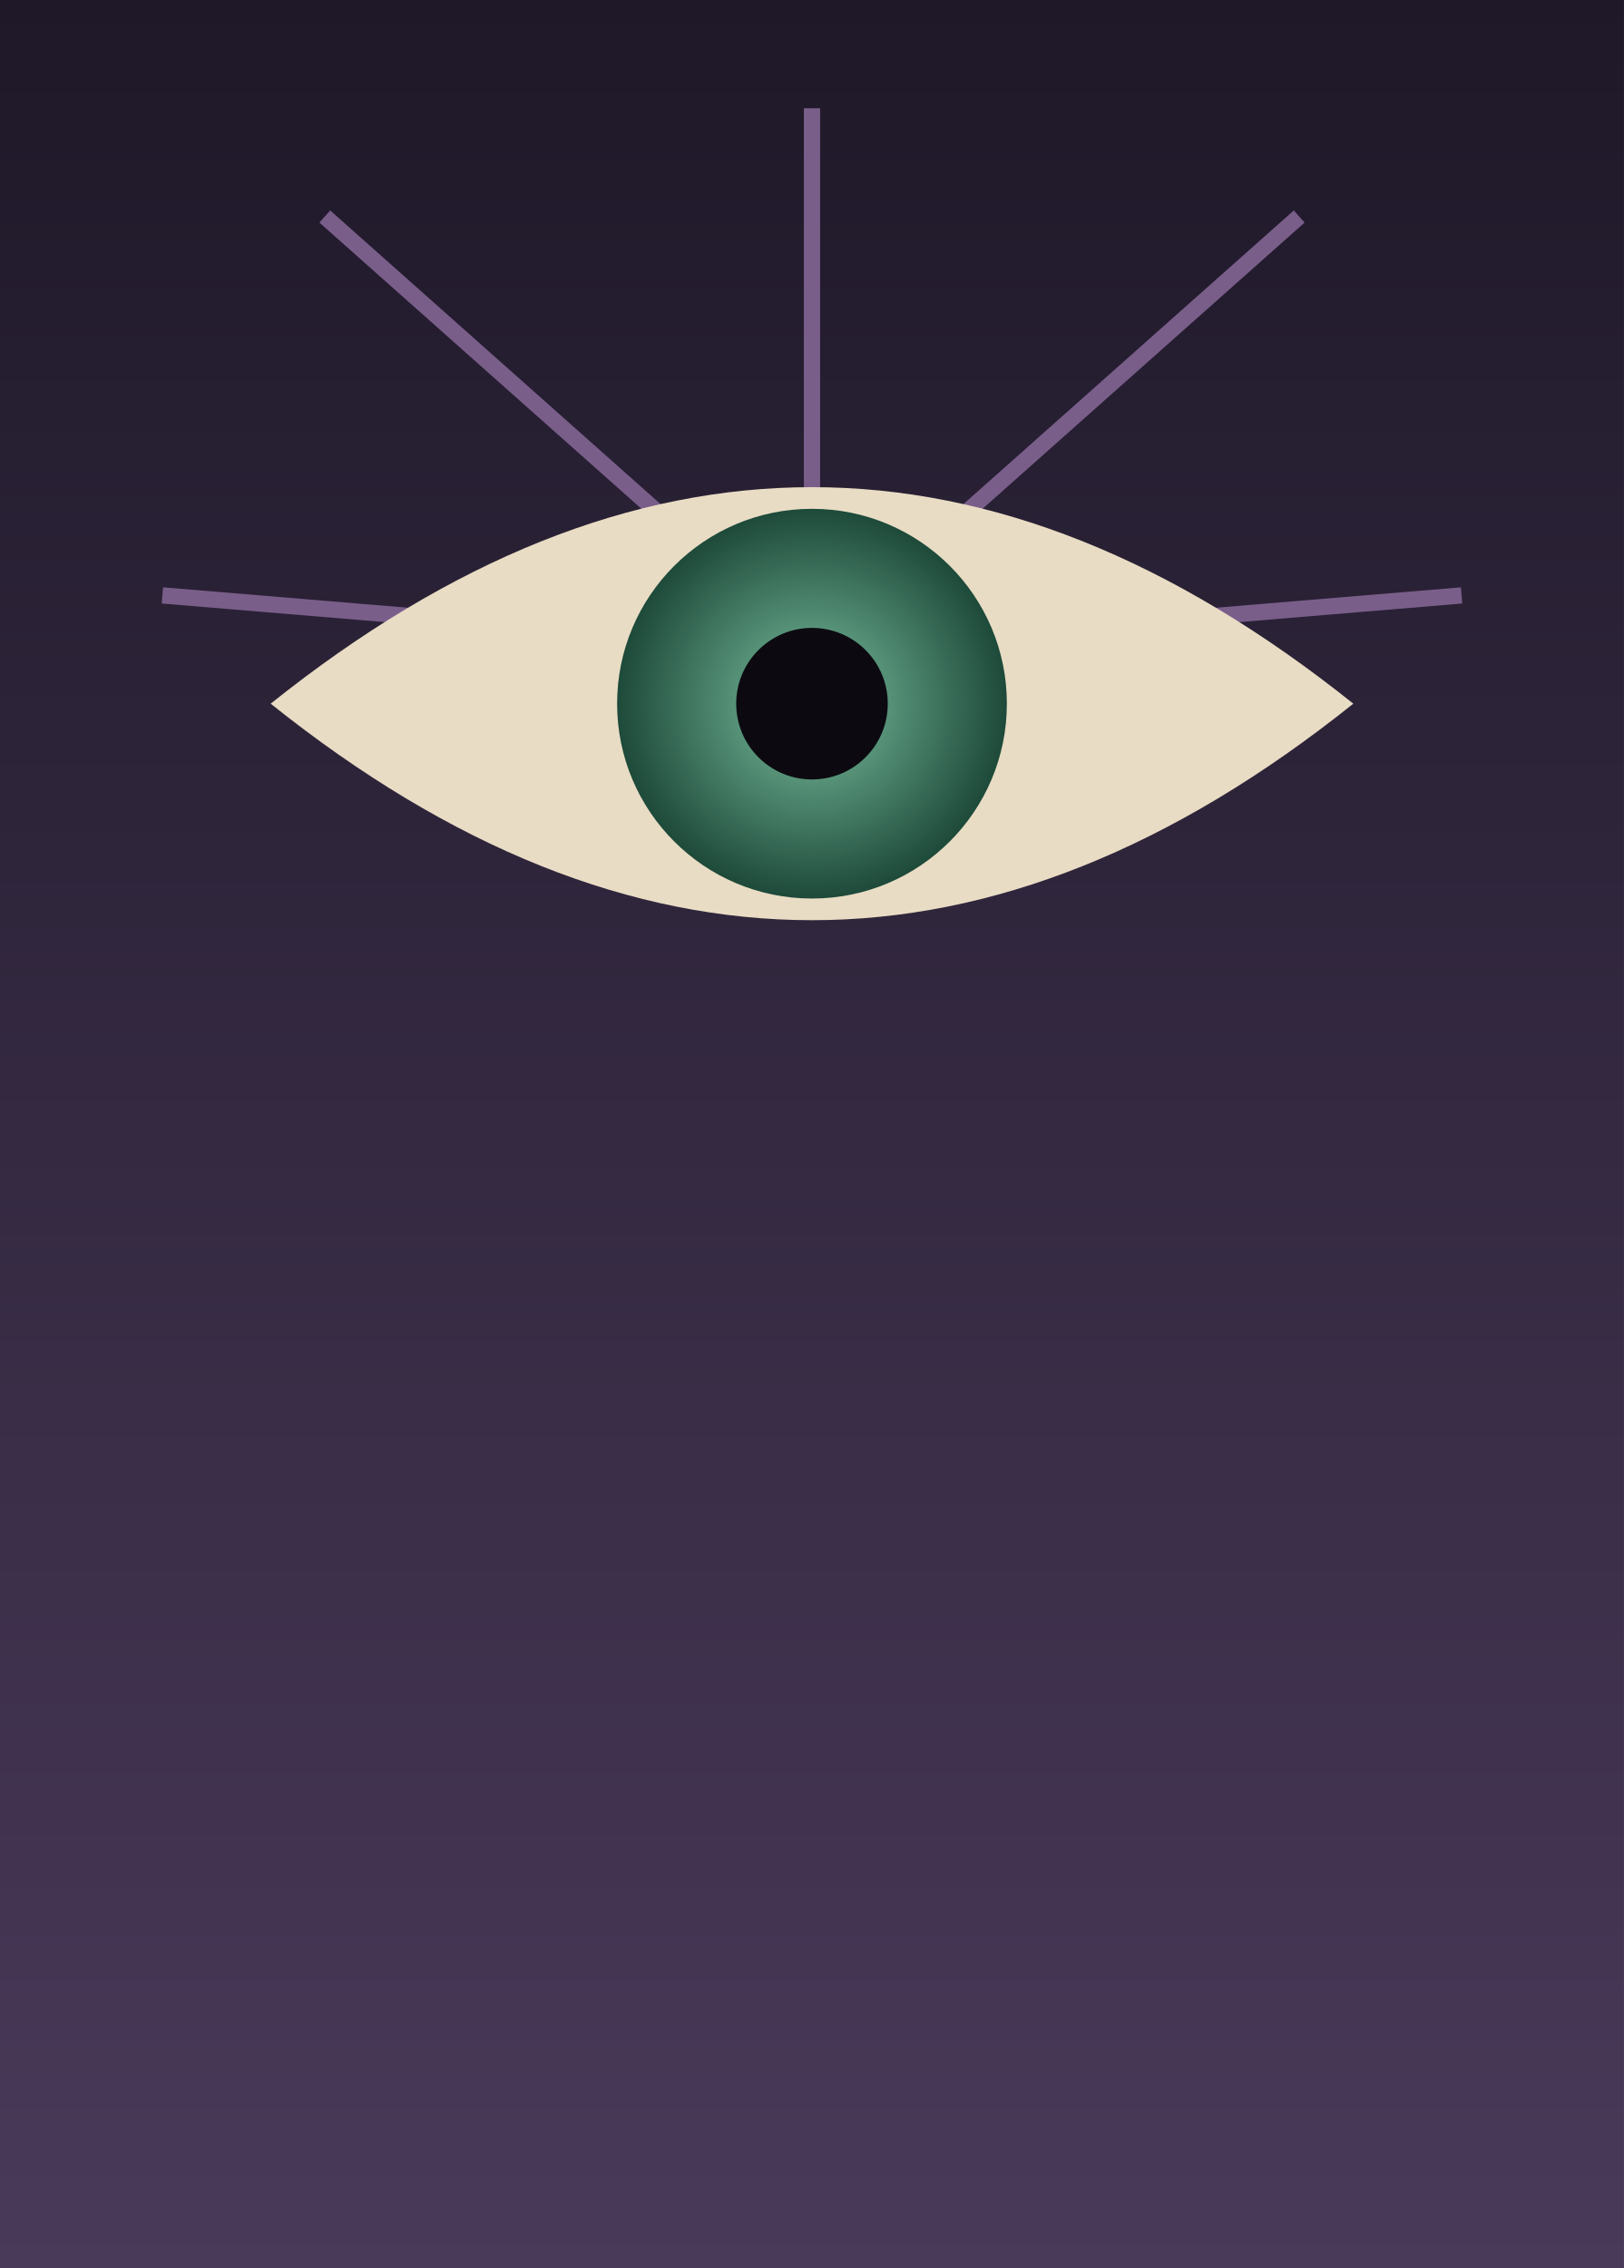
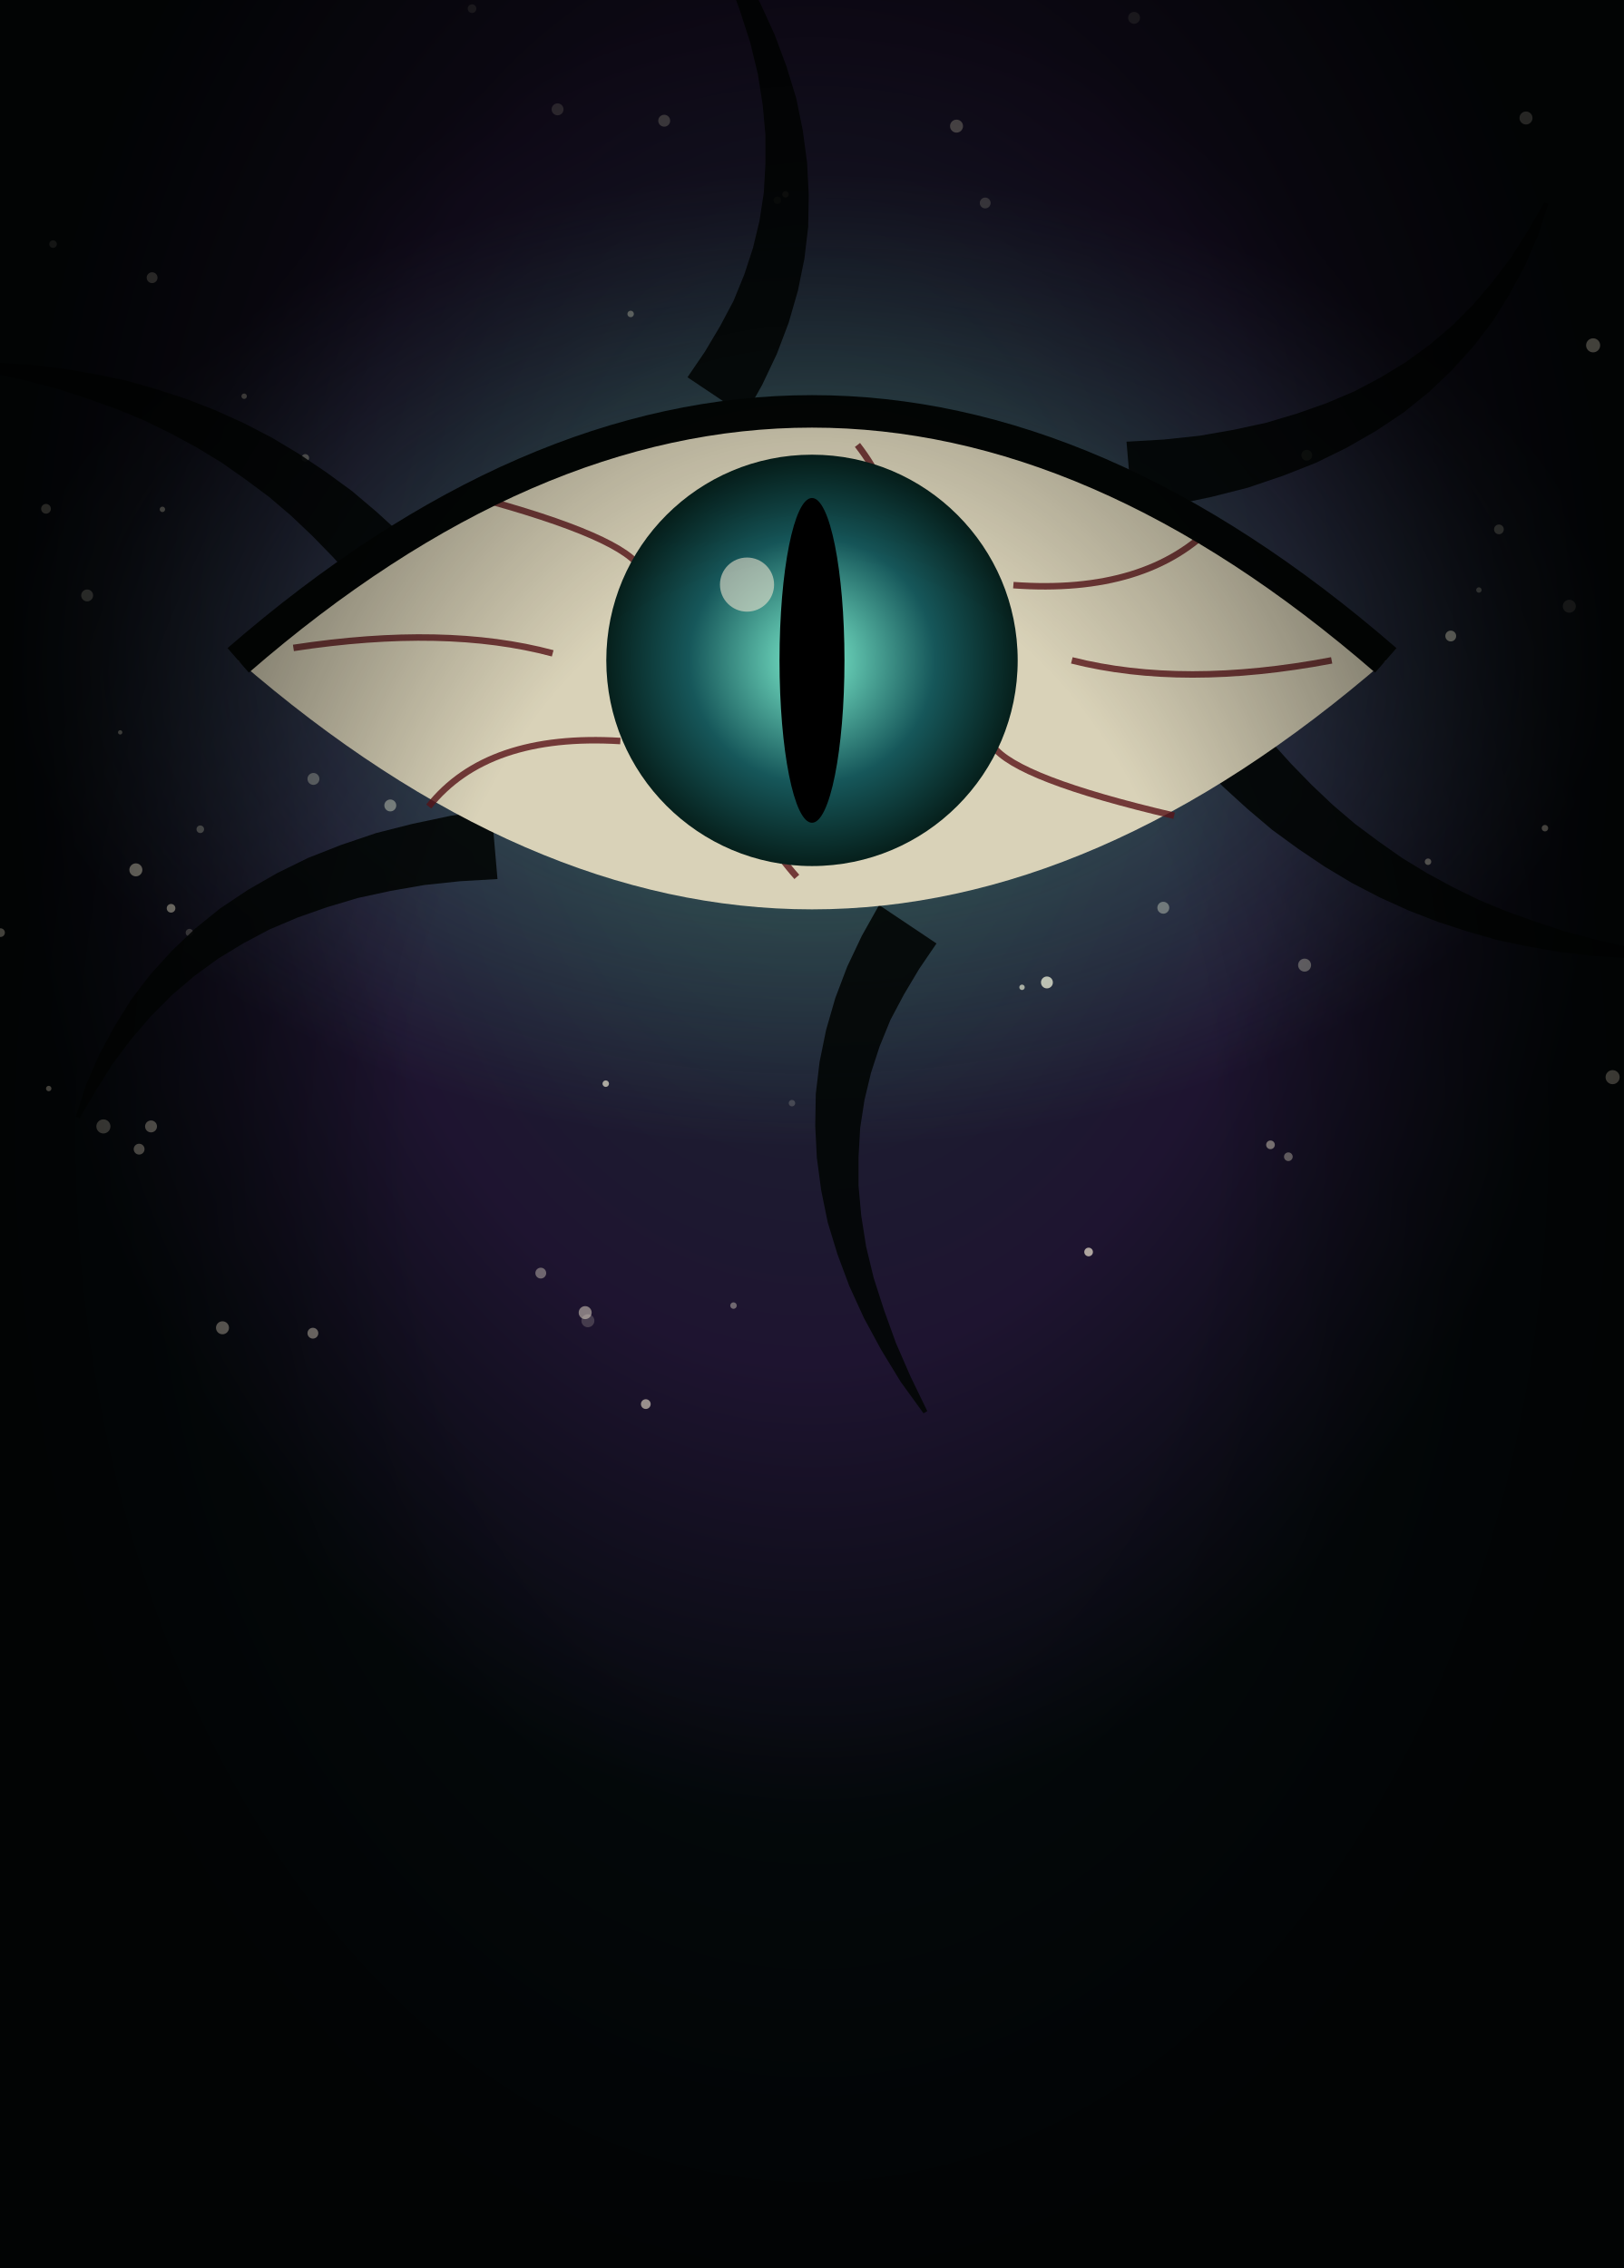
<svg xmlns="http://www.w3.org/2000/svg" width="300" height="419" viewBox="0 0 300 419">
  <defs>
-     <linearGradient id="bg" x1="0" y1="0" x2="0" y2="1">
-       <stop offset="0" stop-color="#1e1828" />
-       <stop offset="1" stop-color="#4a3a5a" />
-     </linearGradient>
-     <radialGradient id="iris">
-       <stop offset="0" stop-color="#7ac0a0" />
-       <stop offset="1" stop-color="#1e4a3a" stop-opacity="1" />
+     <radialGradient id="void" cx="0.5" cy="0.3">
+       <stop offset="0" stop-color="#1a2a30" />
+       <stop offset="0.6" stop-color="#1e1430" />
+       <stop offset="1" stop-color="#04090b" />
+     </radialGradient>
+     <radialGradient id="iris" cx="0.5" cy="0.5">
+       <stop offset="0" stop-color="#7ff0d0" />
+       <stop offset="0.6" stop-color="#16575a" />
+       <stop offset="1" stop-color="#06201c" />
+     </radialGradient>
+     <radialGradient id="halo" cx="0.5" cy="0.5">
+       <stop offset="0" stop-color="#7ff0d0" stop-opacity="0.35" />
+       <stop offset="1" stop-color="#7ff0d0" stop-opacity="0" />
+     </radialGradient>
+     <radialGradient id="vig" cx="0.5" cy="0.5">
+       <stop offset="0.5" stop-color="#000" stop-opacity="0" />
+       <stop offset="1" stop-color="#000" stop-opacity="0.6" />
    </radialGradient>
  </defs>
-   <rect width="300" height="419" fill="url(#bg)" />
-   <g stroke="#7a5e8a" stroke-width="3">
-     <path d="M150 120L150 20M150 120L60 40M150 120L240 40M150 120L30 110M150 120L270 110" />
+   <rect width="300" height="419" fill="url(#void)" />
+   <g fill="#ece3cf">
+     <circle cx="238" cy="213.7" r="0.8" fill-opacity="0.4" />
+     <circle cx="0.1" cy="172.3" r="0.8" fill-opacity="0.7" />
+     <circle cx="111.9" cy="200.2" r="0.6" fill-opacity="0.7" />
+     <circle cx="218.9" cy="107.6" r="0.9" fill-opacity="0.6" />
+     <circle cx="57.9" cy="143.9" r="1.1" fill-opacity="0.4" />
+     <circle cx="241" cy="178.3" r="1.2" fill-opacity="0.4" />
+     <circle cx="27.9" cy="208.1" r="1.1" fill-opacity="0.5" />
+     <circle cx="28.1" cy="51.3" r="1" fill-opacity="0.4" />
+     <circle cx="285.4" cy="153" r="0.6" fill-opacity="0.6" />
+     <circle cx="108.1" cy="242.5" r="1.2" fill-opacity="0.5" />
+     <circle cx="193.4" cy="181.5" r="1.1" fill-opacity="0.8" />
+     <circle cx="8.5" cy="94" r="0.9" fill-opacity="0.4" />
+     <circle cx="176.7" cy="23.3" r="1.2" fill-opacity="0.5" />
+     <circle cx="35" cy="172.3" r="0.7" fill-opacity="0.3" />
+     <circle cx="145.1" cy="35.9" r="0.6" fill-opacity="0.7" />
+     <circle cx="209.5" cy="3.3" r="1.1" fill-opacity="0.2" />
+     <circle cx="99.9" cy="235.2" r="1" fill-opacity="0.4" />
+     <circle cx="113.2" cy="101.2" r="0.5" fill-opacity="0.8" />
+     <circle cx="16.1" cy="110" r="1.1" fill-opacity="0.4" />
+     <circle cx="294.3" cy="63.8" r="1.3" fill-opacity="0.7" />
+     <circle cx="201.1" cy="231.3" r="0.8" fill-opacity="0.7" />
+     <circle cx="238.8" cy="134.3" r="0.8" fill-opacity="0.6" />
+     <circle cx="122.7" cy="22.3" r="1.1" fill-opacity="0.4" />
+     <circle cx="146.3" cy="203.8" r="0.6" fill-opacity="0.2" />
+     <circle cx="37" cy="153.2" r="0.7" fill-opacity="0.4" />
+     <circle cx="135.5" cy="241.2" r="0.6" fill-opacity="0.4" />
+     <circle cx="263.8" cy="159.2" r="0.6" fill-opacity="0.5" />
+     <circle cx="143.6" cy="37" r="0.7" fill-opacity="0.4" />
+     <circle cx="241.4" cy="84.1" r="1" fill-opacity="0.8" />
+     <circle cx="276.9" cy="97.8" r="0.9" fill-opacity="0.4" />
+     <circle cx="119.5" cy="126.9" r="1.1" fill-opacity="0.8" />
+     <circle cx="87.2" cy="1.6" r="0.8" fill-opacity="0.2" />
+     <circle cx="9" cy="201.1" r="0.5" fill-opacity="0.6" />
+     <circle cx="108.6" cy="244" r="1.2" fill-opacity="0.2" />
+     <circle cx="57.8" cy="246.3" r="1" fill-opacity="0.5" />
+     <circle cx="234.7" cy="211.5" r="0.8" fill-opacity="0.5" />
+     <circle cx="30" cy="94.1" r="0.5" fill-opacity="0.6" />
+     <circle cx="182" cy="37.5" r="1" fill-opacity="0.3" />
+     <circle cx="31.6" cy="167.8" r="0.8" fill-opacity="0.7" />
+     <circle cx="188.8" cy="182.4" r="0.5" fill-opacity="0.7" />
+     <circle cx="25.1" cy="160.7" r="1.2" fill-opacity="0.7" />
+     <circle cx="268" cy="117.5" r="1" fill-opacity="0.7" />
+     <circle cx="41.1" cy="245.3" r="1.2" fill-opacity="0.5" />
+     <circle cx="233.5" cy="116.2" r="0.6" fill-opacity="0.6" />
+     <circle cx="19.1" cy="208.1" r="1.3" fill-opacity="0.4" />
+     <circle cx="281.9" cy="21.8" r="1.2" fill-opacity="0.4" />
+     <circle cx="289.9" cy="112" r="1.2" fill-opacity="0.2" />
+     <circle cx="25.7" cy="212.3" r="1" fill-opacity="0.5" />
+     <circle cx="9.8" cy="45.1" r="0.7" fill-opacity="0.2" />
+     <circle cx="297.9" cy="199" r="1.3" fill-opacity="0.6" />
+     <circle cx="103" cy="20.2" r="1.1" fill-opacity="0.3" />
+     <circle cx="164.1" cy="120.7" r="0.8" fill-opacity="0.2" />
+     <circle cx="22.2" cy="135.3" r="0.4" fill-opacity="0.5" />
+     <circle cx="45.1" cy="73.2" r="0.5" fill-opacity="0.5" />
+     <circle cx="116.5" cy="58" r="0.6" fill-opacity="0.5" />
+     <circle cx="273.2" cy="109" r="0.5" fill-opacity="0.4" />
+     <circle cx="72.1" cy="148.8" r="1.1" fill-opacity="0.5" />
+     <circle cx="56.4" cy="84.6" r="0.7" fill-opacity="0.5" />
+     <circle cx="119.3" cy="259.4" r="0.9" fill-opacity="0.6" />
+     <circle cx="214.9" cy="167.7" r="1.1" fill-opacity="0.4" />
  </g>
-   <path d="M50 130Q150 50 250 130Q150 210 50 130Z" fill="#e8dcc4" />
-   <circle cx="150" cy="130" r="36" fill="url(#iris)" />
-   <circle cx="150" cy="130" r="14" fill="#0c0a10" />
+   <ellipse cx="150" cy="122" rx="150" ry="90" fill="url(#halo)" />
+   <path d="M221.6 140.9L225.9 145.3L230.4 149.4L235 153.3L239.8 156.8L244.7 160.1L249.7 163.1L254.9 165.8L260.2 168.2L265.6 170.3L271.1 172.1L276.7 173.7L282.5 174.9L288.3 175.9L294.3 176.6L300.4 177L306.6 176.9L306.6 176.1L300.6 174.9L294.8 173.6L289.2 172.1L283.7 170.3L278.4 168.4L273.3 166.3L268.4 163.9L263.6 161.3L259 158.5L254.6 155.4L250.3 152.2L246.2 148.7L242.3 145L238.5 141.1L234.8 137L231.3 132.6Z" fill="#030605" fill-opacity="0.9" />
+   <path d="M162.4 167.2L159.2 172.9L156.5 178.6L154.3 184.4L152.6 190.3L151.4 196.2L150.7 202.1L150.6 208L150.9 213.9L151.7 219.9L152.9 225.8L154.7 231.7L156.9 237.6L159.6 243.5L162.8 249.4L166.4 255.3L170.6 261.1L171.3 260.7L168.2 254.3L165.5 248.1L163.3 242L161.4 236.1L160 230.3L159.1 224.6L158.6 219.1L158.6 213.7L158.9 208.4L159.7 203.2L160.9 198.2L162.5 193.3L164.5 188.4L167 183.7L169.8 179L173 174.3Z" fill="#030605" fill-opacity="0.9" />
+   <path d="M90.8 149.6L83.3 150.7L76.2 152.2L69.5 153.9L63 156.1L56.9 158.5L51.2 161.3L45.8 164.4L40.7 167.8L36 171.6L31.7 175.7L27.8 180L24.2 184.7L21.1 189.7L18.3 194.9L15.9 200.4L14 206.3L14.7 206.6L17.8 201.3L20.9 196.4L24.3 191.9L27.9 187.7L31.8 183.8L35.9 180.3L40.3 177.1L44.9 174.3L49.8 171.7L55 169.5L60.4 167.6L66.1 165.9L72.1 164.6L78.4 163.5L85 162.8L91.9 162.4Z" fill="#030605" fill-opacity="0.9" />
+   <path d="M78.4 103.1L74.1 98.7L69.6 94.6L65 90.7L60.2 87.2L55.3 83.9L50.3 80.9L45.1 78.2L39.8 75.8L34.4 73.7L28.9 71.9L23.3 70.3L17.5 69.1L11.7 68.1L5.7 67.4L-0.4 67L-6.6 67.1L-6.6 67.9L-0.6 69.1L5.2 70.4L10.8 71.9L16.3 73.7L21.6 75.6L26.7 77.7L31.6 80.1L36.4 82.7L41 85.5L45.4 88.6L49.7 91.8L53.8 95.3L57.7 99L61.5 102.9L65.2 107L68.7 111.4Z" fill="#030605" fill-opacity="0.9" />
+   <path d="M137.6 76.8L140.8 71.1L143.5 65.4L145.7 59.6L147.4 53.7L148.6 47.8L149.3 41.9L149.4 36L149.1 30.1L148.3 24.1L147.1 18.2L145.3 12.3L143.1 6.4L140.4 0.5L137.2 -5.4L133.6 -11.3L129.4 -17.1L128.7 -16.7L131.8 -10.3L134.5 -4.1L136.7 2L138.6 7.9L140 13.7L140.9 19.4L141.4 24.9L141.4 30.3L141.1 35.6L140.3 40.8L139.1 45.8L137.5 50.7L135.5 55.6L133 60.3L130.2 65L127 69.7Z" fill="#030605" fill-opacity="0.9" />
+   <path d="M209.2 94.4L216.7 93.3L223.8 91.8L230.5 90.1L237 87.9L243.1 85.5L248.8 82.7L254.2 79.6L259.3 76.2L264 72.4L268.3 68.3L272.2 64L275.8 59.3L278.9 54.3L281.7 49.1L284.1 43.6L286 37.7L285.3 37.4L282.2 42.7L279.1 47.6L275.7 52.1L272.1 56.3L268.2 60.2L264.1 63.7L259.7 66.9L255.1 69.7L250.2 72.3L245 74.5L239.6 76.4L233.9 78.1L227.9 79.4L221.6 80.5L215 81.2L208.1 81.6Z" fill="#030605" fill-opacity="0.9" />
+   <path d="M44 122Q150 30 256 122Q150 214 44 122Z" fill="#d9d2b8" />
+   <g stroke="#5a1418" stroke-width="1.2" fill="none" opacity=".8">
+     <path d="M246 122Q218.6 127.2 198 122" />
+     <path d="M216.9 150.7Q187.8 143.9 183.4 137.8" />
+     <path d="M147.2 162Q134.1 147.3 148.6 144" />
+     <path d="M79.2 149Q90 135.4 114.6 136.9" />
+     <path d="M54.2 119.7Q82.3 115.4 102.1 120.7" />
+     <path d="M87.3 91.7Q115.7 99.3 118.6 105.4" />
+     <path d="M158.4 82.2Q169.9 97.1 154.2 100.1" />
+     <path d="M224.5 96.7Q212 109.9 187.2 108.1" />
+   </g>
+   <circle cx="150" cy="122" r="38" fill="url(#iris)" />
+   <ellipse cx="150" cy="122" rx="6" ry="30" fill="#000" />
+   <circle cx="138" cy="108" r="5" fill="#ece3cf" fill-opacity=".6" />
+   <path d="M44 122Q150 30 256 122" stroke="#030605" stroke-width="6" fill="none" />
+   <rect x="0" y="0" width="300" height="419" fill="url(#vig)" />
</svg>
